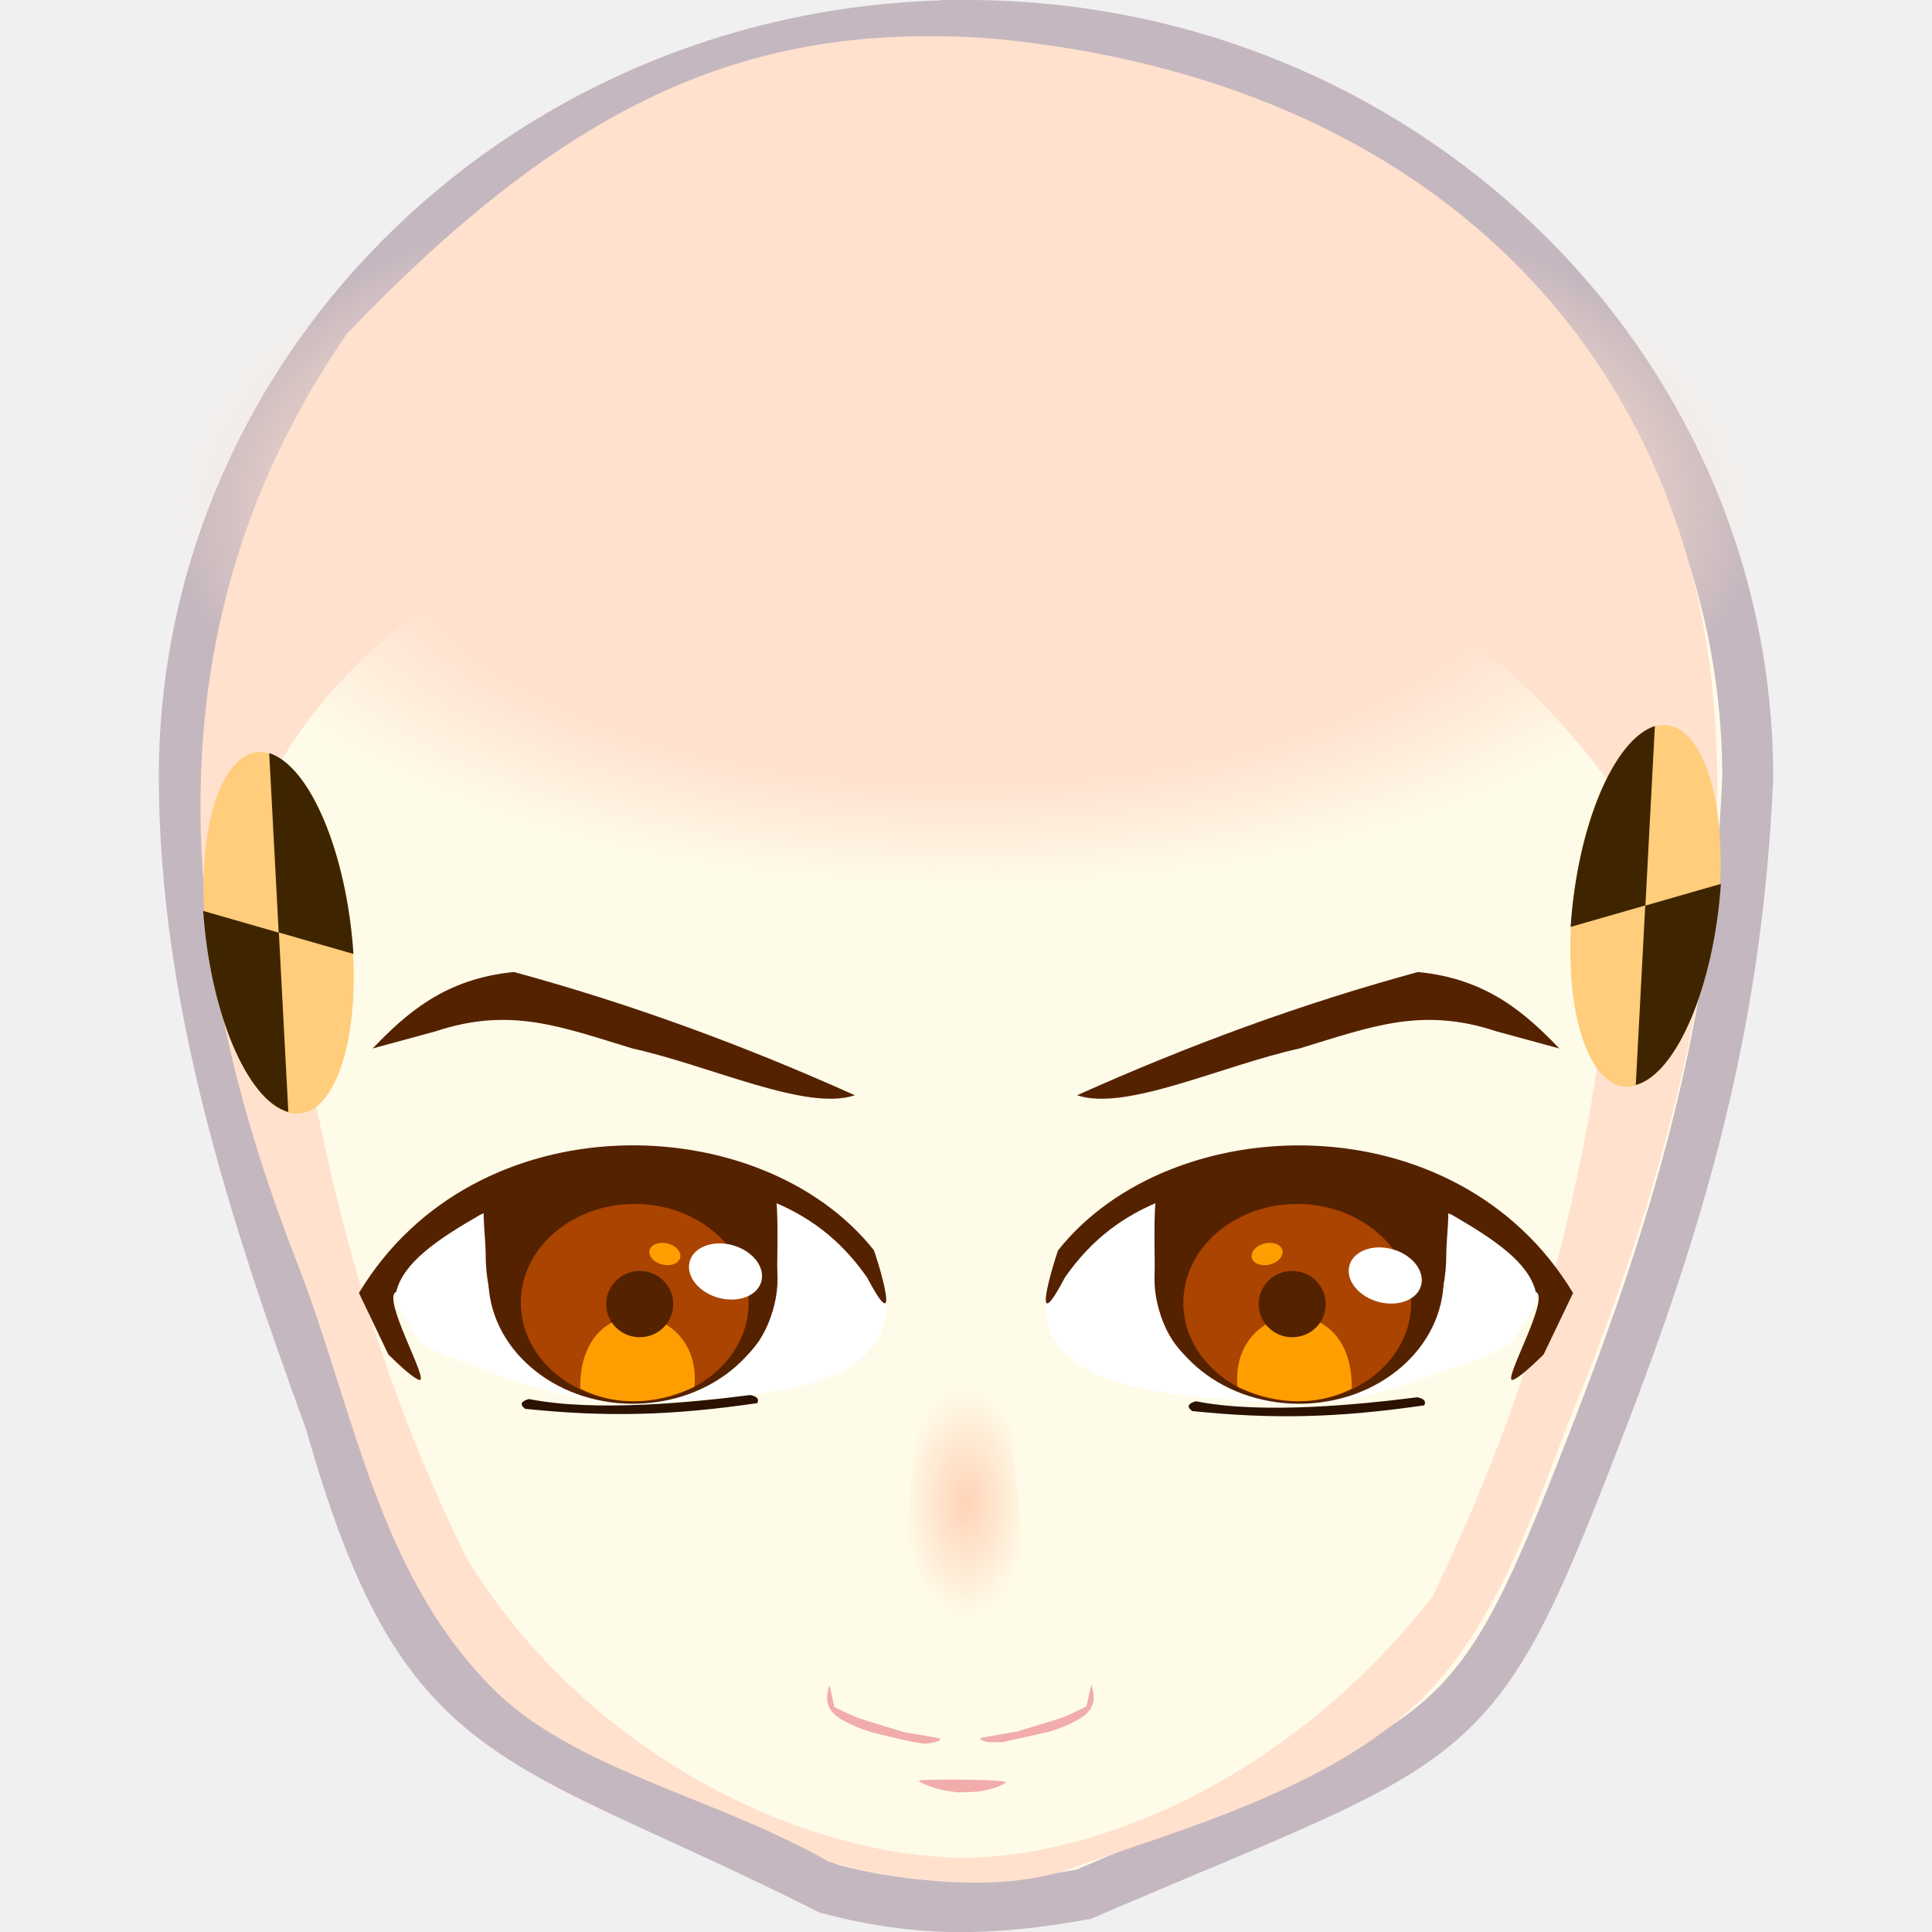
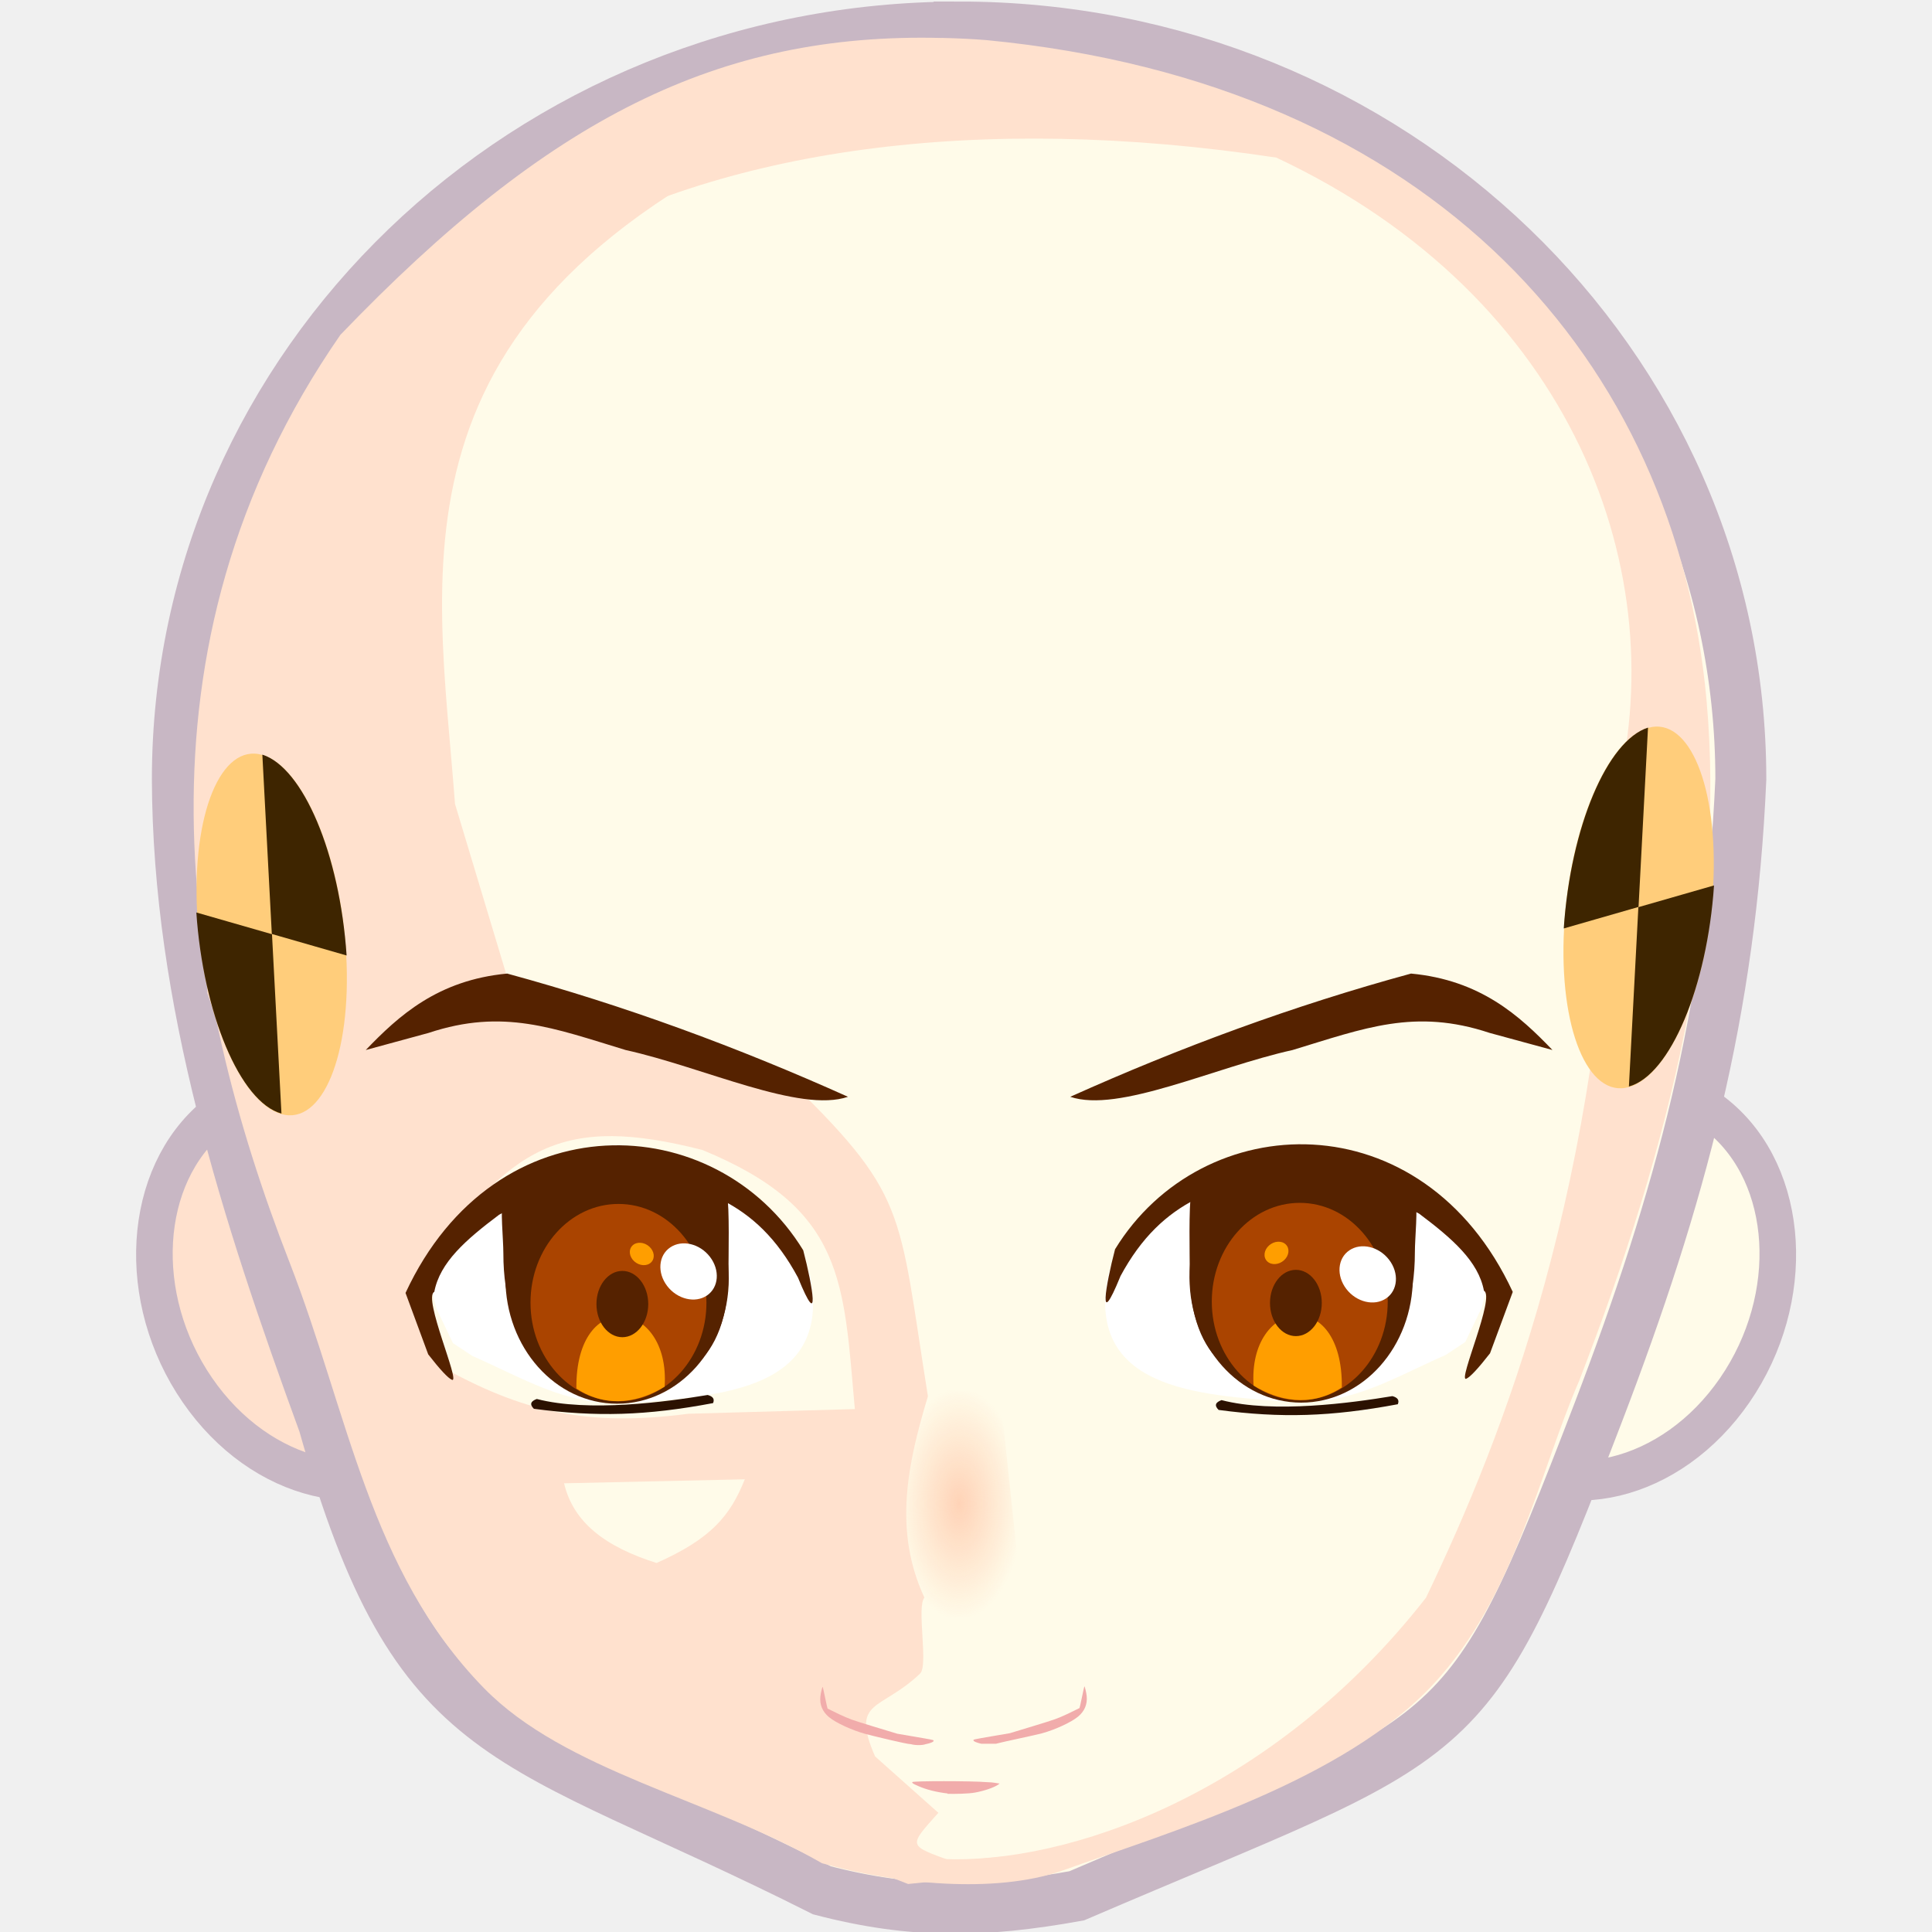
<svg xmlns="http://www.w3.org/2000/svg" xmlns:xlink="http://www.w3.org/1999/xlink" width="128" height="128" viewBox="0 0 33.867 33.867" version="1.1" id="svg18180">
  <defs id="defs18177">
-     <radialGradient xlink:href="#linearGradient39266" id="radialGradient39268" cx="82.483" cy="169.643" fx="82.483" fy="169.643" r="0.514" gradientTransform="matrix(2.189084,0,0,3.951631,-163.6283,-644.0299)" gradientUnits="userSpaceOnUse" />
+     <radialGradient xlink:href="#linearGradient39266" id="radialGradient39268" cx="82.483" cy="169.643" fx="82.483" fy="169.643" r="0.514" gradientTransform="matrix(2.189084,0,0,3.951631,-133.2916,-644.0243)" gradientUnits="userSpaceOnUse" />
    <linearGradient id="linearGradient39266">
      <stop style="stop-color:#ffd3b7;stop-opacity:1" offset="0" id="stop39262" />
      <stop style="stop-color:#ffd3b7;stop-opacity:0" offset="1" id="stop39264" />
    </linearGradient>
-     <radialGradient xlink:href="#linearGradient43580" id="radialGradient43582" cx="82.688" cy="162.481" fx="82.688" fy="162.481" r="6.381" gradientTransform="matrix(2.181062,0,0,1.021141,-163.4485,-156.8775)" gradientUnits="userSpaceOnUse" />
-     <linearGradient id="linearGradient43580">
-       <stop style="stop-color:#ffe1ce;stop-opacity:1" offset="0.712" id="stop43576" />
-       <stop style="stop-color:#ffe1ce;stop-opacity:0" offset="1" id="stop43578" />
-     </linearGradient>
-     <radialGradient xlink:href="#linearGradient39266" id="radialGradient1072" gradientUnits="userSpaceOnUse" gradientTransform="matrix(0.9999996,0,0,1.805152,0.1975467,-136.1642)" cx="82.483" cy="169.643" fx="82.483" fy="169.643" r="0.514" />
-     <radialGradient xlink:href="#linearGradient43580" id="radialGradient1074" gradientUnits="userSpaceOnUse" gradientTransform="matrix(0.996335,0,0,0.4664694,0.2796643,86.37279)" cx="82.688" cy="162.481" fx="82.688" fy="162.481" r="6.381" />
  </defs>
  <g id="layer1">
-     <path id="path35694" style="fill:#fffbe9;fill-opacity:1;stroke:#c5b7bf;stroke-width:0.893;stroke-opacity:1" d="M 16.933,0.447 C 9.365,0.448 3.23,6.35 3.23,13.631 c 0.011,3.874 1.209,7.586 2.565,11.299 1.642,5.8 3.184,5.384 8.735,8.179 1.59,0.414 2.833,0.39 4.466,0.096 6.827,-2.933 6.79,-2.354 9.143,-8.476 1.439,-3.759 2.321,-7.027 2.498,-11.099 C 30.636,6.349 24.501,0.446 16.933,0.446 Z" />
-     <path id="path35696" style="fill:#ffe1ce;fill-opacity:1;stroke:none;stroke-width:0.579" d="M 16.623,0.638 C 12.723,0.544 9.74,2.037 6.087,5.843 2.271,11.353 3.342,17.341 5.191,22.09 c 1.039,2.667 1.401,5.415 3.411,7.474 1.426,1.461 3.976,1.945 5.927,3.071 1.307,0.368 3.015,0.537 4.195,0.136 1.935,-0.696 4.774,-1.446 6.358,-3.155 1.419,-1.532 2.018,-3.818 2.717,-5.431 1.622,-4.179 2.571,-8.188 2.236,-11.934 -0.528,-5.911 -4.761,-10.816 -12.619,-11.574 -0.269,-0.022 -0.533,-0.033 -0.793,-0.039 z m 0.053,7.433 c 3.94,0.026 8.893,1.77 11.747,5.953 C 28.201,20.784 26.486,25.122 25.117,27.98 22.41,31.441 18.809,32.655 16.647,32.56 13.832,32.436 10.222,30.646 8.182,27.32 5.925,22.738 5.107,17.985 4.784,13.589 7.123,9.299 12.912,8.101 16.676,8.071 Z" />
-     <path style="fill:url(#radialGradient39268);fill-opacity:1;stroke:#000000;stroke-width:0;stroke-dasharray:none" d="m 16.078,24.305 -0.271,4.066 2.253,-0.096 -0.41,-3.877 z" id="path38953" />
-     <path style="fill:#f1acab;fill-opacity:1;stroke:#000000;stroke-width:0;stroke-dasharray:none" d="m 16.731,31.411 c -0.187,-0.022 -0.37,-0.066 -0.511,-0.129 -0.096,-0.042 -0.108,-0.05 -0.108,-0.07 0,-0.022 1.049,-0.022 1.311,10e-4 0.102,0 0.193,0.022 0.204,0.022 0.02,0 0.02,0 -0.009,0.022 -0.077,0.052 -0.244,0.109 -0.404,0.138 -0.111,0.022 -0.368,0.026 -0.484,0.022 z" id="path42322" />
-     <path style="fill:#f1acab;fill-opacity:1;stroke:#000000;stroke-width:0;stroke-dasharray:none" d="m 16.085,30.547 c -0.072,0 -0.701,-0.153 -0.803,-0.182 -0.237,-0.066 -0.514,-0.195 -0.631,-0.293 -0.115,-0.096 -0.165,-0.219 -0.15,-0.361 0.005,-0.055 0.033,-0.169 0.04,-0.169 0.002,0 0.021,0.083 0.042,0.186 0.021,0.103 0.041,0.19 0.044,0.195 0.003,0 0.094,0.048 0.202,0.099 0.191,0.088 0.205,0.094 0.608,0.217 l 0.412,0.125 0.294,0.05 c 0.354,0.061 0.343,0.059 0.343,0.074 0,0.022 -0.072,0.046 -0.14,0.059 -0.057,0.022 -0.183,0.022 -0.26,-4.4e-4 z" id="path42318" />
-     <path style="fill:#f1acab;fill-opacity:1;stroke:#000000;stroke-width:0;stroke-dasharray:none" d="m 17.585,30.538 c 0.072,-0.022 0.701,-0.153 0.803,-0.182 0.237,-0.066 0.514,-0.195 0.631,-0.293 0.115,-0.096 0.165,-0.219 0.15,-0.361 -0.005,-0.055 -0.033,-0.169 -0.04,-0.169 -0.002,0 -0.021,0.083 -0.042,0.186 -0.021,0.103 -0.041,0.19 -0.044,0.195 -0.003,0 -0.094,0.048 -0.202,0.099 -0.191,0.088 -0.205,0.094 -0.608,0.217 l -0.412,0.125 -0.294,0.05 c -0.354,0.061 -0.343,0.059 -0.343,0.074 0,0.022 0.072,0.046 0.14,0.061 0.057,0 0.183,0 0.26,-6.6e-4 z" id="path42324" />
-     <path style="fill:url(#radialGradient43582);fill-opacity:1;stroke:#000000;stroke-width:0;stroke-dasharray:none" d="M 30.484,2.522 3.074,3.151 2.981,15.346 30.815,15.554 Z" id="path42330" />
-     <g id="g1217" transform="translate(-0.0018076,-0.0137998)">
-       <ellipse style="fill:#ffcd7b;fill-opacity:1;stroke:#fdcbb8;stroke-width:0" id="path1692" cx="24.593" cy="31.364" rx="3.152" ry="1.36" transform="matrix(-0.0527377,0.9986084,0.9610786,-0.2762752,0,0)" />
-       <path id="circle1746" style="fill:#3e2500;fill-opacity:1;stroke:#fdcbb8;stroke-width:0" d="m 27.534,16.262 c 0.121,-1.788 0.766,-3.293 1.477,-3.521 l -0.166,3.144 z" />
-       <path id="path1754" style="fill:#3e2500;fill-opacity:1;stroke:#fdcbb8;stroke-width:0" d="m 30.168,15.508 c -0.119,1.766 -0.765,3.324 -1.492,3.525 l 0.166,-3.144 z" />
-     </g>
-     <g id="g1212" transform="translate(-0.0018076,-0.0137998)">
-       <ellipse style="fill:#ffcd7b;fill-opacity:1;stroke:#fdcbb8;stroke-width:0" id="ellipse1777" cx="15.215" cy="-4.248" rx="3.152" ry="1.36" transform="matrix(0.0527377,0.9986084,-0.9610786,-0.2762752,0,0)" />
-       <path id="path1779" style="fill:#3e2500;fill-opacity:1;stroke:#fdcbb8;stroke-width:0" d="M 6.198,16.736 C 6.077,14.947 5.432,13.442 4.721,13.215 l 0.166,3.144 z" />
-       <path id="path1781" style="fill:#3e2500;fill-opacity:1;stroke:#fdcbb8;stroke-width:0" d="m 3.564,15.982 c 0.119,1.766 0.765,3.324 1.492,3.525 l -0.166,-3.144 z" />
-     </g>
-     <g id="g1273" transform="translate(-0.0018076,-0.0137998)">
-       <g id="g1245">
+     <g id="g1646" transform="translate(-30.45702,0.02145219)">
+       <ellipse style="fill:#fffbe9;fill-opacity:1;stroke:#c8b7c4;stroke-width:0.669;stroke-opacity:1" id="ellipse976" cx="-61.202" cy="-19.906" rx="2.966" ry="3.538" transform="matrix(-0.7725809,-0.6349164,-0.567245,0.8235491,0,0)" />
+       <ellipse style="fill:#ffe1ce;fill-opacity:1;stroke:#c8b7c4;stroke-width:0.669;stroke-opacity:1" id="path560" cx="17.139" cy="40.491" rx="2.966" ry="3.538" transform="matrix(0.7725809,-0.6349164,0.567245,0.8235491,0,0)" />
+       <path id="path35694" style="fill:#fffbe9;fill-opacity:1;stroke:#c8b7c4;stroke-width:0.893;stroke-opacity:1" d="m 47.269,0.453 c -7.568,4.378e-4 -13.702,5.903 -13.703,13.184 0.011,3.874 1.209,7.586 2.565,11.299 1.642,5.8 3.184,5.384 8.735,8.179 1.59,0.414 2.833,0.39 4.466,0.096 6.827,-2.933 6.79,-2.354 9.143,-8.476 1.439,-3.759 2.321,-7.027 2.498,-11.099 C 60.973,6.354 54.838,0.452 47.269,0.452 Z" />
+       <path id="path35696" style="fill:#ffe1ce;fill-opacity:1;stroke:none;stroke-width:0.579" d="M 46.959,0.644 C 43.06,0.549 40.077,2.043 36.424,5.848 32.608,11.358 33.679,17.346 35.528,22.095 c 1.039,2.667 1.401,5.415 3.411,7.474 1.426,1.461 3.976,1.945 5.927,3.071 1.307,0.368 3.015,0.537 4.195,0.136 1.935,-0.696 4.946,-1.575 6.53,-3.284 1.419,-1.532 1.846,-3.689 2.545,-5.302 1.622,-4.179 2.571,-8.188 2.236,-11.934 -0.528,-5.911 -4.761,-10.816 -12.619,-11.574 -0.269,-0.022 -0.533,-0.033 -0.793,-0.039 z m 5.875,2.099 c 5.22,2.453 6.992,7.311 5.925,11.287 -0.222,6.761 -1.937,11.098 -3.305,13.956 -2.707,3.461 -6.308,4.675 -8.47,4.58 -2.815,-0.125 -6.426,-1.915 -8.465,-5.24 C 36.261,22.744 35.443,17.99 35.121,13.595 34.785,5.268 42.365,1.16 52.835,2.742 Z" />
+       <path style="fill:url(#radialGradient39268);fill-opacity:1;stroke:#000000;stroke-width:0;stroke-dasharray:none" d="m 46.415,24.31 -0.271,4.066 2.253,-0.096 -0.41,-3.877 z" id="path38953" />
+       <path style="fill:#f1acab;fill-opacity:1;stroke:#000000;stroke-width:0;stroke-dasharray:none" d="m 47.067,31.417 c -0.187,-0.022 -0.37,-0.066 -0.511,-0.129 -0.096,-0.042 -0.108,-0.05 -0.108,-0.07 0,-0.022 1.049,-0.022 1.311,0.001 0.102,0 0.193,0.022 0.204,0.022 0.02,0 0.02,0 -0.009,0.022 -0.077,0.052 -0.244,0.109 -0.404,0.138 -0.111,0.022 -0.368,0.026 -0.484,0.022 z" id="path42322" />
+       <path style="fill:#f1acab;fill-opacity:1;stroke:#000000;stroke-width:0;stroke-dasharray:none" d="m 47.922,30.544 c 0.072,-0.022 0.701,-0.153 0.803,-0.182 0.237,-0.066 0.514,-0.195 0.631,-0.293 0.115,-0.096 0.165,-0.219 0.15,-0.361 -0.005,-0.055 -0.033,-0.169 -0.04,-0.169 -0.002,0 -0.021,0.083 -0.042,0.186 -0.021,0.103 -0.041,0.19 -0.044,0.195 -0.003,0 -0.094,0.048 -0.202,0.099 -0.191,0.088 -0.205,0.094 -0.608,0.217 l -0.412,0.125 -0.294,0.05 c -0.354,0.061 -0.343,0.059 -0.343,0.074 0,0.022 0.072,0.046 0.14,0.061 0.057,0 0.183,0 0.26,-6.6e-4 z" id="path42324" />
+       <g id="g1217" transform="translate(30.33486,-0.00818951)">
+         <ellipse style="fill:#ffcd7b;fill-opacity:1;stroke:#fdcbb8;stroke-width:0" id="path1692" cx="24.593" cy="31.364" rx="3.152" ry="1.36" transform="matrix(-0.0527377,0.9986084,0.9610786,-0.2762752,0,0)" />
+         <path id="circle1746" style="fill:#3e2500;fill-opacity:1;stroke:#fdcbb8;stroke-width:0" d="m 27.534,16.262 c 0.121,-1.788 0.766,-3.293 1.477,-3.521 l -0.166,3.144 z" />
+         <path id="path1754" style="fill:#3e2500;fill-opacity:1;stroke:#fdcbb8;stroke-width:0" d="m 30.168,15.508 c -0.119,1.766 -0.765,3.324 -1.492,3.525 l 0.166,-3.144 z" />
+       </g>
+       <path style="fill:#ffe1ce;fill-opacity:1;stroke:none;stroke-width:0.6" d="m 45.038,1.922 -2.426,-0.378 -5.066,3.332 -3.512,7.32 0.057,5.188 3.218,9.226 c 1.785,3.675 1.983,3.348 5.556,5.027 l 3.511,1.367 2.534,-0.261 0.244,-0.324 -2.005,0.189 c -0.78,-0.288 -0.776,-0.253 -0.243,-0.852 l -1.109,-0.988 c -0.44,-1.007 0.103,-0.794 0.789,-1.453 0.149,-0.143 -0.066,-1.173 0.076,-1.331 -0.549,-1.176 -0.295,-2.352 0.061,-3.529 -0.531,-3.32 -0.337,-3.516 -2.555,-5.658 L 39.365,17.167 38.433,14.071 C 38.118,9.835 37.049,5.276 45.038,1.922 Z" id="path7721" />
+       <path style="fill:#f1acab;fill-opacity:1;stroke:#000000;stroke-width:0;stroke-dasharray:none" d="m 46.422,30.553 c -0.072,0 -0.701,-0.153 -0.803,-0.182 -0.237,-0.066 -0.514,-0.195 -0.631,-0.293 -0.115,-0.096 -0.165,-0.219 -0.15,-0.361 0.005,-0.055 0.033,-0.169 0.04,-0.169 0.002,0 0.021,0.083 0.042,0.186 0.021,0.103 0.041,0.19 0.044,0.195 0.003,0 0.094,0.048 0.202,0.099 0.191,0.088 0.205,0.094 0.608,0.217 l 0.412,0.125 0.294,0.05 c 0.354,0.061 0.343,0.059 0.343,0.074 0,0.022 -0.072,0.046 -0.14,0.059 -0.057,0.022 -0.183,0.022 -0.26,-4.4e-4 z" id="path42318" />
+       <g id="g1212" transform="translate(30.33486,-0.00818951)">
+         <ellipse style="fill:#ffcd7b;fill-opacity:1;stroke:#fdcbb8;stroke-width:0" id="ellipse1777" cx="15.215" cy="-4.248" rx="3.152" ry="1.36" transform="matrix(0.0527377,0.9986084,-0.9610786,-0.2762752,0,0)" />
+         <path id="path1779" style="fill:#3e2500;fill-opacity:1;stroke:#fdcbb8;stroke-width:0" d="M 6.198,16.736 C 6.077,14.947 5.432,13.442 4.721,13.215 l 0.166,3.144 z" />
+         <path id="path1781" style="fill:#3e2500;fill-opacity:1;stroke:#fdcbb8;stroke-width:0" d="m 3.564,15.982 c 0.119,1.766 0.765,3.324 1.492,3.525 l -0.166,-3.144 z" />
+       </g>
+       <g id="g1245" transform="translate(30.33486,-0.00818951)">
        <path style="fill:#552200;fill-opacity:1;stroke:#fdcbb8;stroke-width:0" d="m 14.987,19.213 c -1.942,-0.872 -3.914,-1.599 -5.974,-2.16 -1.216,0.114 -1.901,0.738 -2.479,1.34 l 1.102,-0.3 c 1.309,-0.435 2.191,-0.083 3.453,0.3 1.372,0.304 3.051,1.109 3.898,0.82 z" id="path599" />
        <path style="fill:#552200;fill-opacity:1;stroke:#fdcbb8;stroke-width:0" d="m 18.883,19.213 c 1.942,-0.872 3.914,-1.599 5.974,-2.16 1.216,0.114 1.901,0.738 2.479,1.34 l -1.102,-0.3 c -1.309,-0.435 -2.191,-0.083 -3.453,0.3 -1.372,0.304 -3.051,1.109 -3.898,0.82 z" id="path1680" />
      </g>
-       <g id="g1241">
-         <g id="g1207">
+       <path style="fill:#fffbe9;fill-opacity:1;stroke:none;stroke-width:0.6" d="m 42.769,20.137 c 2.498,1.026 2.474,2.306 2.673,4.542 l -2.917,0.082 c -1.779,0.23 -2.897,-0.021 -4.38,-0.852 l -0.304,-1.582 c 1.536,-2.296 2.493,-2.811 4.928,-2.19 z" id="path9577" />
+       <g id="g5048" transform="translate(30.4783,0.00561029)">
+         <g id="g1207" transform="matrix(0.772201,0,0,1,5.201571,-0.06057248)">
          <path style="fill:#2b1100;fill-opacity:1;stroke:#fdcbb8;stroke-width:0" d="m 24.845,24.507 c 0.11,0.023 0.164,0.065 0.123,0.142 -1.514,0.219 -2.651,0.246 -4.068,0.1 -0.107,-0.082 -0.066,-0.135 0.066,-0.172 1.179,0.236 2.949,0.049 3.878,-0.07 z" id="path2626" />
          <path style="fill:#ffffff;fill-opacity:1;stroke:#fdcbb8;stroke-width:0" d="m 18.393,22.374 c -0.552,2.129 2.359,2.111 4.286,2.246 1.325,0 2.196,-0.434 3.383,-0.838 l 0.437,-0.224 0.377,-0.607 0.268,-0.831 -1.111,-0.968 -1.935,-0.614 -2.173,-0.122 -1.161,0.188 -1.528,0.715 -0.595,0.628 z" id="path1662" />
          <path style="fill:#552200;stroke:#fdcbb8;stroke-width:0" d="m 18.667,22.41 c 0.961,-1.382 2.28,-1.612 4.008,-1.875 l 1.528,0.261 1.25,0.513 c 0.755,0.438 1.344,0.835 1.47,1.351 0.264,0.101 -0.596,1.589 -0.404,1.543 0.089,-0.027 0.277,-0.184 0.542,-0.447 l 0.516,-1.076 c -2.041,-3.395 -7.051,-3.242 -9.028,-0.748 -0.214,0.633 -0.398,1.457 0.119,0.479 z" id="path1664" />
          <ellipse style="fill:#552200;stroke:#fdcbb8;stroke-width:0" id="ellipse1666" cx="22.774" cy="22.425" rx="2.535" ry="2.196" />
          <path id="path1668" style="fill:#552200;fill-opacity:1;stroke:#fdcbb8;stroke-width:0" d="m 25.364,20.985 c 0.064,0.255 -0.009,0.738 -0.009,1.003 0,1.607 -1.119,2.397 -2.539,2.397 -1.42,0 -2.571,-0.463 -2.571,-2.07 6e-5,-0.265 -0.028,-1.132 0.035,-1.387 1.411,-0.475 3.226,-0.979 5.084,0.058 z" />
          <ellipse style="fill:#aa4400;stroke:#fdcbb8;stroke-width:0" id="ellipse1670" cx="22.742" cy="22.849" rx="1.997" ry="1.73" />
          <path id="path1672" style="fill:#ff9e00;fill-opacity:1;stroke:#fdcbb8;stroke-width:0" d="m 21.694,24.322 c 0.532,0.254 1.278,0.401 2.003,0.033 0.027,-1.798 -2.135,-1.56 -2.003,-0.033 z" />
          <ellipse style="fill:#552200;stroke:#fdcbb8;stroke-width:0" id="ellipse1674" cx="22.654" cy="22.874" rx="0.588" ry="0.581" />
          <ellipse style="fill:#ff9e00;fill-opacity:1;stroke:#fdcbb8;stroke-width:0" id="ellipse1676" cx="32.308" cy="4.275" rx="0.214" ry="0.258" transform="matrix(0.7961064,0.6051567,-0.820341,0.5718747,0,0)" />
          <ellipse style="fill:#ffffff;stroke:#fdcbb8;stroke-width:0" id="ellipse1678" cx="-1.58" cy="32.522" rx="0.549" ry="0.593" transform="matrix(-0.885459,0.4647176,0.7036935,0.7105037,0,0)" />
        </g>
-         <g id="g1195">
+         <g id="g1195" transform="matrix(0.7722011,0,0,1,2.227145,-0.04158614)">
          <path style="fill:#ffffff;fill-opacity:1;stroke:#fdcbb8;stroke-width:0" d="m 15.477,22.374 c 0.552,2.129 -2.359,2.111 -4.286,2.246 -1.325,0 -2.196,-0.434 -3.383,-0.838 L 7.371,23.559 6.994,22.952 6.727,22.122 l 1.111,-0.968 1.935,-0.614 2.173,-0.122 1.161,0.188 1.528,0.715 0.595,0.628 z" id="path1338" />
          <path style="fill:#552200;stroke:#fdcbb8;stroke-width:0" d="m 15.203,22.41 c -0.961,-1.382 -2.28,-1.612 -4.008,-1.875 l -1.528,0.261 -1.25,0.513 c -0.755,0.438 -1.344,0.835 -1.47,1.351 -0.264,0.101 0.596,1.589 0.404,1.543 -0.089,-0.027 -0.277,-0.184 -0.542,-0.447 L 6.294,22.679 c 2.041,-3.395 7.051,-3.242 9.028,-0.748 0.214,0.633 0.398,1.457 -0.119,0.479 z" id="path1340" />
          <ellipse style="fill:#552200;stroke:#fdcbb8;stroke-width:0" id="ellipse1342" cx="-11.097" cy="22.425" rx="2.535" ry="2.196" transform="scale(-1,1)" />
          <path id="path2566" style="fill:#552200;fill-opacity:1;stroke:#fdcbb8;stroke-width:0" d="m 8.506,20.985 c -0.064,0.255 0.009,0.738 0.009,1.003 0,1.607 1.119,2.397 2.539,2.397 1.42,0 2.571,-0.463 2.571,-2.07 -6e-5,-0.265 0.028,-1.132 -0.035,-1.387 -1.411,-0.475 -3.226,-0.979 -5.084,0.058 z" />
          <ellipse style="fill:#aa4400;stroke:#fdcbb8;stroke-width:0" id="ellipse1344" cx="-11.128" cy="22.849" rx="1.997" ry="1.73" transform="scale(-1,1)" />
          <path id="path1346" style="fill:#ff9e00;fill-opacity:1;stroke:#fdcbb8;stroke-width:0" d="m 12.176,24.322 c -0.532,0.254 -1.278,0.401 -2.003,0.033 -0.027,-1.798 2.135,-1.56 2.003,-0.033 z" />
          <ellipse style="fill:#552200;stroke:#fdcbb8;stroke-width:0" id="ellipse1348" cx="-11.216" cy="22.874" rx="0.588" ry="0.581" transform="scale(-1,1)" />
          <ellipse style="fill:#ff9e00;fill-opacity:1;stroke:#fdcbb8;stroke-width:0" id="ellipse1350" cx="11.955" cy="25.812" rx="0.214" ry="0.258" transform="matrix(-0.7961064,0.6051567,0.820341,0.5718747,0,0)" />
          <ellipse style="fill:#ffffff;stroke:#fdcbb8;stroke-width:0" id="ellipse1352" cx="6.962" cy="26.836" rx="0.549" ry="0.593" transform="matrix(-0.885459,0.4647176,0.7036935,0.7105037,0,0)" />
          <path style="fill:#2b1100;fill-opacity:1;stroke:#fdcbb8;stroke-width:0" d="m 13.153,24.468 c 0.11,0.023 0.164,0.065 0.123,0.142 -1.514,0.221 -2.651,0.246 -4.068,0.1 -0.107,-0.082 -0.066,-0.135 0.066,-0.172 1.179,0.236 2.95,0.049 3.878,-0.07 z" id="path1704" />
        </g>
      </g>
-     </g>
-     <circle style="fill:#fffbe9;fill-opacity:1;stroke-width:0;stroke-linecap:round;stroke-linejoin:bevel;paint-order:markers stroke fill" id="path2232-1" cx="42.794" cy="5.061" r="2.275" />
-     <circle style="fill:#aa4400;fill-opacity:1;stroke-width:0;stroke-linecap:round;stroke-linejoin:bevel;paint-order:markers stroke fill" id="path2232-15" cx="42.6" cy="16.957" r="2.275" />
-     <circle style="fill:#3e2500;fill-opacity:1;stroke-width:0;stroke-linecap:round;stroke-linejoin:bevel;paint-order:markers stroke fill" id="path2232-6" cx="47.882" cy="30.925" r="2.275" />
-     <circle style="fill:#ffcd7b;fill-opacity:1;stroke-width:0;stroke-linecap:round;stroke-linejoin:bevel;paint-order:markers stroke fill" id="circle967" cx="42.299" cy="30.845" r="2.275" />
-     <circle style="fill:#ffe1ce;fill-opacity:1;stroke-width:0;stroke-linecap:round;stroke-linejoin:bevel;paint-order:markers stroke fill" id="circle969" cx="42.696" cy="10.538" r="2.275" />
-     <circle style="fill:#ff9e00;fill-opacity:1;stroke-width:0;stroke-linecap:round;stroke-linejoin:bevel;paint-order:markers stroke fill" id="circle2637" cx="42.226" cy="23.692" r="2.275" />
-     <circle style="fill:#c5b7bf;fill-opacity:1;stroke-width:0;stroke-linecap:round;stroke-linejoin:bevel;paint-order:markers stroke fill" id="circle932" cx="49.046" cy="10.803" r="2.275" />
-     <g id="g1070" transform="matrix(2.189085,0,0,2.189085,-212.6117,-361.0361)">
-       <path id="path986" style="fill:#fffbe9;fill-opacity:1;stroke:#fdcbb8;stroke-width:0.408;stroke-opacity:1" d="m 82.68,158.241 c -3.457,2e-4 -6.259,2.696 -6.26,6.022 0.005,1.77 0.552,3.466 1.171,5.161 0.75,2.649 1.455,2.46 3.99,3.736 0.726,0.189 1.294,0.178 2.04,0.044 3.118,-1.34 3.102,-1.075 4.176,-3.872 0.657,-1.717 1.06,-3.21 1.141,-5.07 -1.1e-4,-3.326 -2.803,-6.022 -6.26,-6.022 z" />
-       <path id="path988" style="fill:#ffe1ce;fill-opacity:1;stroke:none;stroke-width:0.265" d="m 82.538,158.328 c -1.781,-0.043 -3.144,0.639 -4.813,2.378 -1.743,2.517 -1.254,5.253 -0.409,7.422 0.474,1.218 0.64,2.474 1.558,3.414 0.651,0.667 1.816,0.889 2.707,1.403 0.597,0.168 1.377,0.245 1.916,0.062 0.884,-0.318 2.181,-0.66 2.904,-1.441 0.648,-0.7 0.922,-1.744 1.241,-2.481 0.741,-1.909 1.174,-3.74 1.022,-5.452 -0.241,-2.7 -2.175,-4.941 -5.765,-5.287 -0.123,-0.01 -0.243,-0.015 -0.362,-0.018 z m 0.024,3.396 c 1.8,0.012 4.062,0.809 5.366,2.719 -0.101,3.088 -0.885,5.07 -1.51,6.375 -1.237,1.581 -2.881,2.136 -3.869,2.092 -1.286,-0.057 -2.935,-0.875 -3.867,-2.394 -1.031,-2.093 -1.405,-4.265 -1.552,-6.272 1.069,-1.96 3.713,-2.507 5.432,-2.521 z" />
-       <path style="fill:url(#radialGradient1072);fill-opacity:1;stroke:#000000;stroke-width:0;stroke-dasharray:none" d="m 82.29,169.139 -0.124,1.857 1.029,-0.044 -0.187,-1.771 z" id="path990" />
-       <path style="fill:#f1acab;fill-opacity:1;stroke:#000000;stroke-width:0;stroke-dasharray:none" d="m 82.588,172.385 c -0.086,-0.01 -0.169,-0.03 -0.234,-0.059 -0.044,-0.019 -0.049,-0.023 -0.049,-0.032 0,-0.01 0.479,-0.01 0.599,5e-4 0.046,0 0.088,0.01 0.093,0.01 0.009,0 0.009,0 -0.004,0.01 -0.035,0.024 -0.112,0.05 -0.185,0.063 -0.051,0.01 -0.168,0.012 -0.221,0.01 z" id="path992" />
-       <g id="g998" transform="matrix(0.7526323,0,0,1,20.44132,-2.624699e-5)">
-         <path style="fill:#f1acab;fill-opacity:1;stroke:#000000;stroke-width:0;stroke-dasharray:none" d="m 82.18,171.991 c -0.044,0 -0.425,-0.07 -0.487,-0.083 -0.144,-0.03 -0.312,-0.089 -0.383,-0.134 -0.07,-0.044 -0.1,-0.1 -0.091,-0.165 0.003,-0.025 0.02,-0.077 0.024,-0.077 0.001,0 0.013,0.038 0.026,0.085 0.013,0.047 0.025,0.087 0.027,0.089 0.002,0 0.057,0.022 0.122,0.045 0.116,0.04 0.125,0.043 0.369,0.099 l 0.25,0.057 0.178,0.023 c 0.215,0.028 0.208,0.027 0.208,0.034 0,0.01 -0.044,0.021 -0.085,0.027 -0.035,0.01 -0.111,0.01 -0.158,-2e-4 z" id="path994" />
-         <path style="fill:#f1acab;fill-opacity:1;stroke:#000000;stroke-width:0;stroke-dasharray:none" d="m 83.09,171.987 c 0.044,-0.01 0.425,-0.07 0.487,-0.083 0.144,-0.03 0.312,-0.089 0.383,-0.134 0.07,-0.044 0.1,-0.1 0.091,-0.165 -0.003,-0.025 -0.02,-0.077 -0.024,-0.077 -10e-4,0 -0.013,0.038 -0.026,0.085 -0.013,0.047 -0.025,0.087 -0.027,0.089 -0.002,0 -0.057,0.022 -0.122,0.045 -0.116,0.04 -0.125,0.043 -0.369,0.099 l -0.25,0.057 -0.178,0.023 c -0.215,0.028 -0.208,0.027 -0.208,0.034 0,0.01 0.044,0.021 0.085,0.028 0.035,0 0.111,0 0.158,-3e-4 z" id="path996" />
-       </g>
-       <path style="fill:url(#radialGradient1074);fill-opacity:1;stroke:#000000;stroke-width:0;stroke-dasharray:none" d="m 88.87,159.189 -12.521,0.287 -0.043,5.571 12.715,0.095 z" id="path1000" />
-       <g id="g1010" transform="matrix(-0.0271709,0.5144914,0.2127572,-0.06116,56.00549,129.998)">
-         <g id="g1008">
-           <ellipse style="fill:#ffcc00;fill-opacity:1;stroke:#fdcbb8;stroke-width:0" id="ellipse1002" cx="87.875" cy="162.174" rx="2.795" ry="2.807" />
-           <path id="path1004" style="fill:#28170b;fill-opacity:1;stroke:#fdcbb8;stroke-width:0" d="m 87.867,159.355 c -1.581,0.057 -2.771,1.291 -2.792,2.815 h 2.792 z" />
-           <path id="path1006" style="fill:#28170b;fill-opacity:1;stroke:#fdcbb8;stroke-width:0" d="m 87.87,165.01 c 1.562,-0.055 2.799,-1.285 2.792,-2.848 h -2.792 z" />
-         </g>
-       </g>
-       <g id="g1020" transform="matrix(0.0271709,0.5144914,-0.2127572,-0.06116,109.2919,130.2145)">
-         <g id="g1018">
-           <ellipse style="fill:#ffcc00;fill-opacity:1;stroke:#fdcbb8;stroke-width:0" id="ellipse1012" cx="87.875" cy="162.174" rx="2.795" ry="2.807" />
-           <path id="path1014" style="fill:#28170b;fill-opacity:1;stroke:#fdcbb8;stroke-width:0" d="m 87.867,159.355 c -1.581,0.057 -2.771,1.291 -2.792,2.815 h 2.792 z" />
-           <path id="path1016" style="fill:#28170b;fill-opacity:1;stroke:#fdcbb8;stroke-width:0" d="m 87.87,165.01 c 1.562,-0.055 2.799,-1.285 2.792,-2.848 h -2.792 z" />
-         </g>
-       </g>
-       <g id="g1068" transform="matrix(1,0,0,1.064317,2.695288e-7,-10.66504)">
-         <path style="fill:#2b1100;fill-opacity:1;stroke:#fdcbb8;stroke-width:0" d="m 86.294,169.019 c 0.05,0.01 0.075,0.028 0.056,0.061 -0.692,0.094 -1.211,0.105 -1.858,0.043 -0.049,-0.035 -0.03,-0.058 0.03,-0.074 0.539,0.101 1.347,0.021 1.772,-0.03 z" id="path1022" />
-         <g id="g1064" transform="matrix(1,0,0,0.8871021,0.076099,18.86741)">
-           <path style="fill:#ffffff;fill-opacity:1;stroke:#fdcbb8;stroke-width:0" d="m 81.938,168.229 c 0.252,1.03 -1.078,1.021 -1.958,1.087 -0.605,0 -1.003,-0.21 -1.545,-0.405 l -0.199,-0.108 -0.172,-0.293 -0.122,-0.402 0.508,-0.468 0.884,-0.297 0.993,-0.059 0.53,0.091 0.698,0.346 0.272,0.304 z" id="path1024" />
-           <path style="fill:#552200;stroke:#fdcbb8;stroke-width:0" d="m 81.813,168.247 c -0.439,-0.669 -1.041,-0.78 -1.831,-0.907 l -0.698,0.126 -0.571,0.248 c -0.345,0.212 -0.614,0.404 -0.672,0.654 -0.12,0.049 0.272,0.769 0.185,0.747 -0.041,-0.013 -0.126,-0.089 -0.247,-0.216 l -0.236,-0.521 c 0.932,-1.643 3.221,-1.569 4.124,-0.362 0.098,0.306 0.182,0.705 -0.054,0.232 z" id="path1026" />
-           <ellipse style="fill:#552200;stroke:#fdcbb8;stroke-width:0" id="ellipse1028" cx="-79.937" cy="168.254" rx="1.158" ry="1.062" transform="scale(-1,1)" />
-           <path id="path1030" style="fill:#552200;fill-opacity:1;stroke:#fdcbb8;stroke-width:0" d="m 78.754,167.557 c -0.029,0.123 0.004,0.357 0.004,0.485 0,0.778 0.511,1.16 1.16,1.16 0.649,0 1.175,-0.224 1.175,-1.002 -3e-5,-0.128 0.013,-0.548 -0.016,-0.671 -0.645,-0.23 -1.474,-0.474 -2.322,0.028 z" />
-           <ellipse style="fill:#aa4400;stroke:#fdcbb8;stroke-width:0" id="ellipse1032" cx="-79.951" cy="168.459" rx="0.912" ry="0.837" transform="scale(-1,1)" />
-           <path id="path1034" style="fill:#d45500;stroke:#fdcbb8;stroke-width:0" d="m 80.43,169.172 c -0.243,0.123 -0.584,0.194 -0.915,0.016 -0.012,-0.87 0.975,-0.755 0.915,-0.016 z" />
-           <ellipse style="fill:#552200;stroke:#fdcbb8;stroke-width:0" id="ellipse1036" cx="-79.992" cy="168.471" rx="0.269" ry="0.281" transform="scale(-1,1)" />
-           <ellipse style="fill:#d45500;fill-opacity:1;stroke:#fdcbb8;stroke-width:0" id="ellipse1038" cx="90.528" cy="187.336" rx="0.1" ry="0.12" transform="matrix(-0.7789255,0.6271165,0.8044762,0.5939849,0,0)" />
-           <ellipse style="fill:#ffffff;stroke:#fdcbb8;stroke-width:0" id="ellipse1040" cx="57.666" cy="191.916" rx="0.254" ry="0.279" transform="matrix(-0.8740392,0.4858554,0.6830105,0.7304086,0,0)" />
-           <path style="fill:#552200;fill-opacity:1;stroke:#fdcbb8;stroke-width:0" d="m 81.714,166.7 c -0.887,-0.422 -1.788,-0.773 -2.729,-1.045 -0.555,0.055 -0.868,0.357 -1.132,0.648 l 0.503,-0.145 c 0.598,-0.21 1.001,-0.04 1.577,0.145 0.627,0.147 1.394,0.537 1.781,0.397 z" id="path1042" />
-           <path style="fill:#ffffff;fill-opacity:1;stroke:#fdcbb8;stroke-width:0" d="m 83.27,168.229 c -0.252,1.03 1.078,1.021 1.958,1.087 0.605,0 1.003,-0.21 1.545,-0.405 l 0.199,-0.108 0.172,-0.293 0.122,-0.402 -0.508,-0.468 -0.884,-0.297 -0.993,-0.059 -0.53,0.091 -0.698,0.346 -0.272,0.304 z" id="path1044" />
-           <path style="fill:#552200;stroke:#fdcbb8;stroke-width:0" d="m 83.395,168.247 c 0.439,-0.669 1.041,-0.78 1.831,-0.907 l 0.698,0.126 0.571,0.248 c 0.345,0.212 0.614,0.404 0.672,0.654 0.12,0.049 -0.272,0.769 -0.185,0.747 0.041,-0.013 0.126,-0.089 0.247,-0.216 l 0.236,-0.521 c -0.932,-1.643 -3.221,-1.569 -4.124,-0.362 -0.098,0.306 -0.182,0.705 0.054,0.232 z" id="path1046" />
-           <ellipse style="fill:#552200;stroke:#fdcbb8;stroke-width:0" id="ellipse1048" cx="85.271" cy="168.254" rx="1.158" ry="1.062" />
-           <path id="path1050" style="fill:#552200;fill-opacity:1;stroke:#fdcbb8;stroke-width:0" d="m 86.455,167.557 c 0.029,0.123 -0.004,0.357 -0.004,0.485 0,0.778 -0.511,1.16 -1.16,1.16 -0.649,0 -1.175,-0.224 -1.175,-1.002 3e-5,-0.128 -0.013,-0.548 0.016,-0.671 0.645,-0.23 1.474,-0.474 2.322,0.028 z" />
-           <ellipse style="fill:#aa4400;stroke:#fdcbb8;stroke-width:0" id="ellipse1052" cx="85.257" cy="168.459" rx="0.912" ry="0.837" />
-           <path id="path1054" style="fill:#d45500;stroke:#fdcbb8;stroke-width:0" d="m 84.778,169.172 c 0.243,0.123 0.584,0.194 0.915,0.016 0.012,-0.87 -0.975,-0.755 -0.915,-0.016 z" />
-           <ellipse style="fill:#552200;stroke:#fdcbb8;stroke-width:0" id="ellipse1056" cx="85.217" cy="168.471" rx="0.269" ry="0.281" />
-           <ellipse style="fill:#d45500;fill-opacity:1;stroke:#fdcbb8;stroke-width:0" id="ellipse1058" cx="191.99" cy="80.214" rx="0.1" ry="0.12" transform="matrix(0.7789255,0.6271165,-0.8044762,0.5939849,0,0)" />
-           <ellipse style="fill:#ffffff;stroke:#fdcbb8;stroke-width:0" id="ellipse1060" cx="182.035" cy="109.188" rx="0.254" ry="0.279" transform="matrix(0.8740392,0.4858554,-0.6830105,0.7304086,0,0)" />
-           <path style="fill:#552200;fill-opacity:1;stroke:#fdcbb8;stroke-width:0" d="m 83.494,166.7 c 0.887,-0.422 1.788,-0.773 2.729,-1.045 0.555,0.055 0.868,0.357 1.132,0.648 l -0.503,-0.145 c -0.598,-0.21 -1.001,-0.04 -1.577,0.145 -0.627,0.147 -1.394,0.537 -1.781,0.397 z" id="path1062" />
-         </g>
-         <path style="fill:#2b1100;fill-opacity:1;stroke:#fdcbb8;stroke-width:0" d="m 80.952,169.003 c 0.05,0.01 0.075,0.028 0.056,0.061 -0.692,0.095 -1.211,0.105 -1.858,0.043 -0.049,-0.035 -0.03,-0.058 0.03,-0.074 0.539,0.101 1.347,0.021 1.772,-0.03 z" id="path1066" />
-       </g>
+       <path style="fill:#fffbe9;fill-opacity:1;stroke:none;stroke-width:0.694" d="m 40.345,25.98 c 0.16,0.683 0.72,1.113 1.621,1.397 0.946,-0.42 1.289,-0.818 1.547,-1.467 z" id="path8969" />
    </g>
  </g>
</svg>
